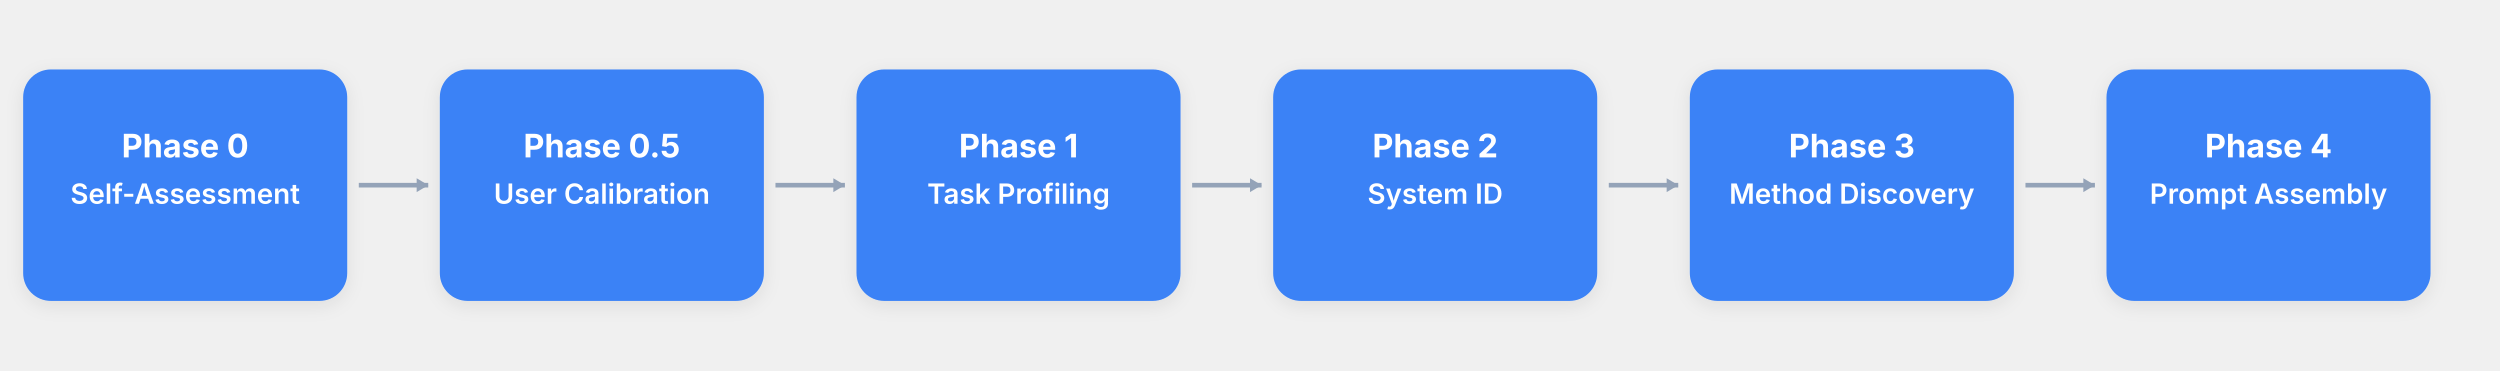
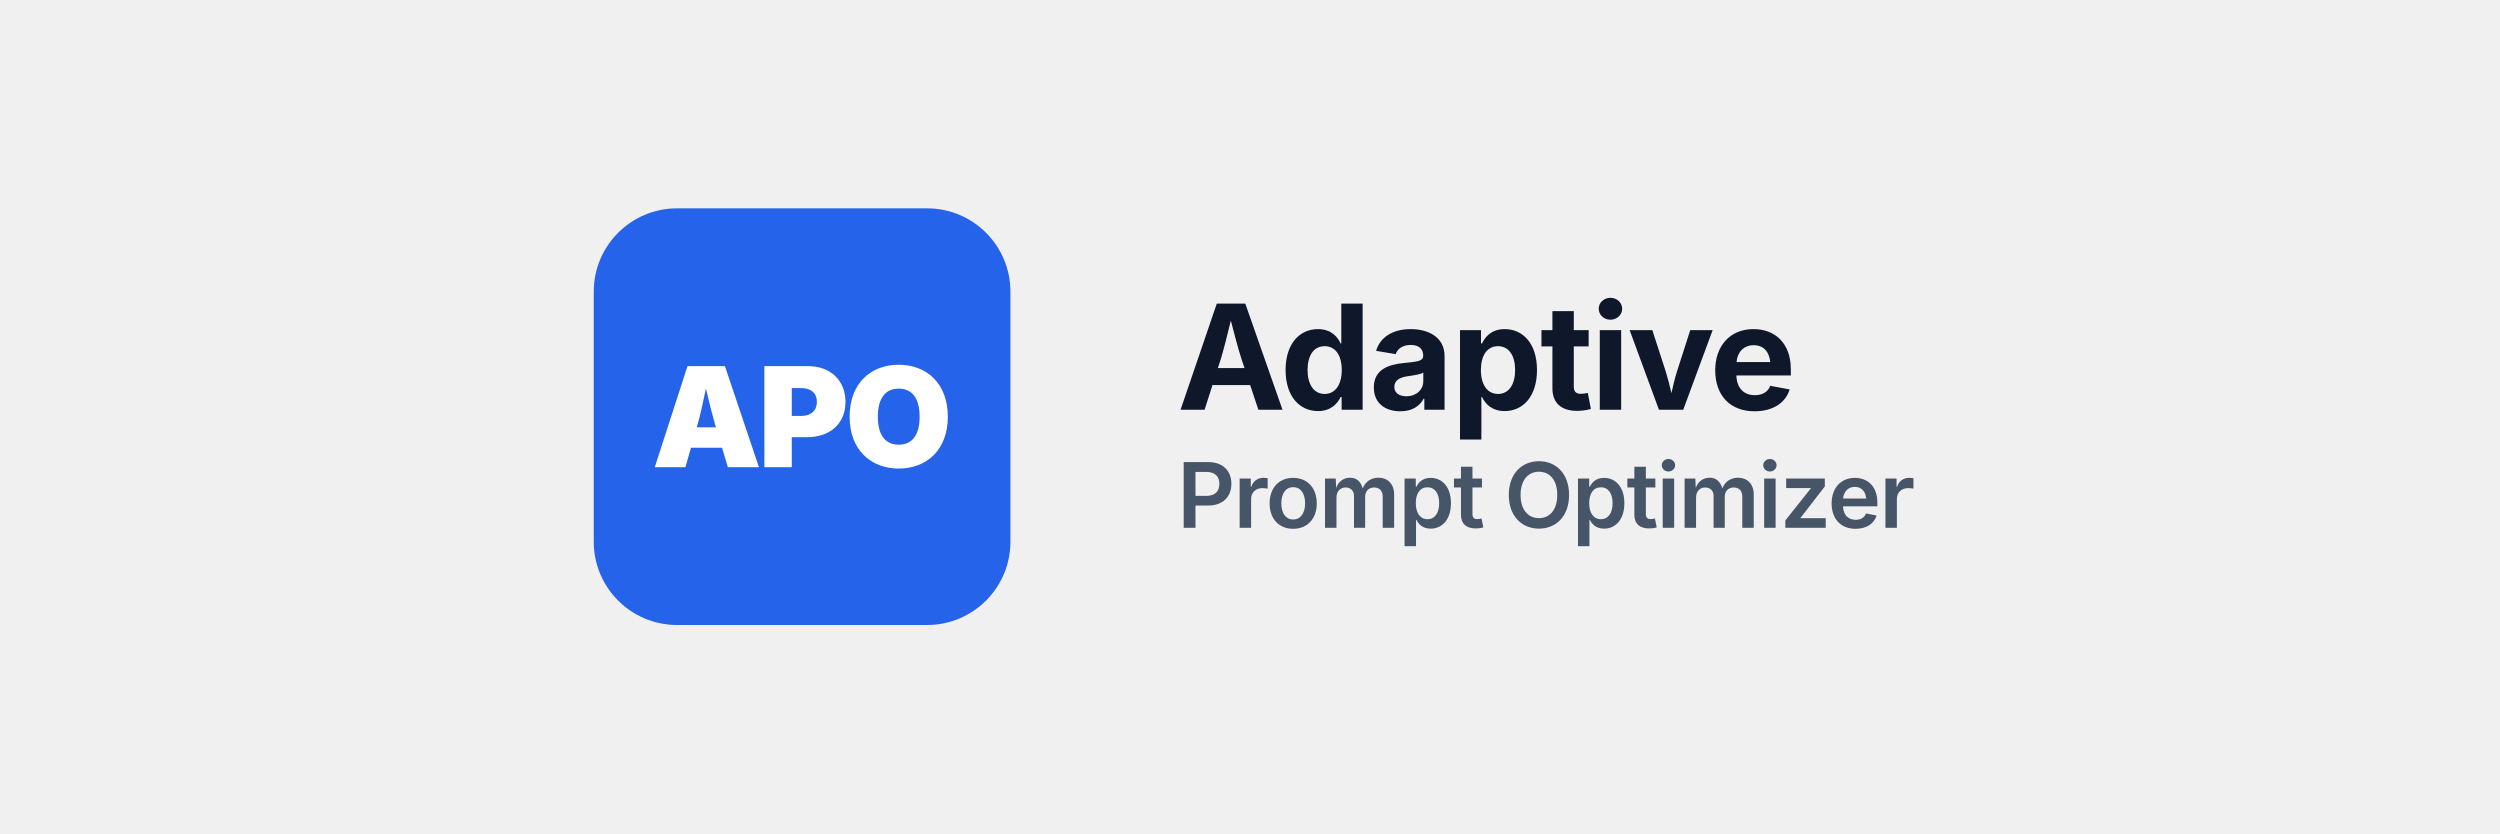
- <svg xmlns="http://www.w3.org/2000/svg" width="1080" height="160" viewBox="0 0 1080 160">
-   <defs>
-     <filter id="shadow-light">
-       <feDropShadow dx="0" dy="2" stdDeviation="4" flood-opacity="0.08" />
-     </filter>
-   </defs>
-   <rect x="10" y="30" width="140" height="100" rx="12" fill="#3B82F6" filter="url(#shadow-light)" />
-   <text x="80" y="68" text-anchor="middle" font-family="Inter, system-ui, sans-serif" font-weight="700" font-size="14" fill="#FFFFFF">Phase 0</text>
-   <text x="80" y="88" text-anchor="middle" font-family="Inter, system-ui, sans-serif" font-weight="600" font-size="12" fill="#FFFFFF">Self-Assessment</text>
-   <path d="M 155 80 L 185 80" stroke="#94A3B8" stroke-width="2" fill="none" />
-   <polygon points="185,80 180,77 180,83" fill="#94A3B8" />
-   <rect x="190" y="30" width="140" height="100" rx="12" fill="#3B82F6" filter="url(#shadow-light)" />
-   <text x="260" y="68" text-anchor="middle" font-family="Inter, system-ui, sans-serif" font-weight="700" font-size="14" fill="#FFFFFF">Phase 0.5</text>
-   <text x="260" y="88" text-anchor="middle" font-family="Inter, system-ui, sans-serif" font-weight="600" font-size="12" fill="#FFFFFF">User Calibration</text>
-   <path d="M 335 80 L 365 80" stroke="#94A3B8" stroke-width="2" fill="none" />
-   <polygon points="365,80 360,77 360,83" fill="#94A3B8" />
-   <rect x="370" y="30" width="140" height="100" rx="12" fill="#3B82F6" filter="url(#shadow-light)" />
-   <text x="440" y="68" text-anchor="middle" font-family="Inter, system-ui, sans-serif" font-weight="700" font-size="14" fill="#FFFFFF">Phase 1</text>
-   <text x="440" y="88" text-anchor="middle" font-family="Inter, system-ui, sans-serif" font-weight="600" font-size="12" fill="#FFFFFF">Task Profiling</text>
-   <path d="M 515 80 L 545 80" stroke="#94A3B8" stroke-width="2" fill="none" />
-   <polygon points="545,80 540,77 540,83" fill="#94A3B8" />
-   <rect x="550" y="30" width="140" height="100" rx="12" fill="#3B82F6" filter="url(#shadow-light)" />
-   <text x="620" y="68" text-anchor="middle" font-family="Inter, system-ui, sans-serif" font-weight="700" font-size="14" fill="#FFFFFF">Phase 2</text>
-   <text x="620" y="88" text-anchor="middle" font-family="Inter, system-ui, sans-serif" font-weight="600" font-size="12" fill="#FFFFFF">System ID</text>
-   <path d="M 695 80 L 725 80" stroke="#94A3B8" stroke-width="2" fill="none" />
-   <polygon points="725,80 720,77 720,83" fill="#94A3B8" />
-   <rect x="730" y="30" width="140" height="100" rx="12" fill="#3B82F6" filter="url(#shadow-light)" />
-   <text x="800" y="68" text-anchor="middle" font-family="Inter, system-ui, sans-serif" font-weight="700" font-size="14" fill="#FFFFFF">Phase 3</text>
-   <text x="800" y="88" text-anchor="middle" font-family="Inter, system-ui, sans-serif" font-weight="600" font-size="12" fill="#FFFFFF">Method Discovery</text>
-   <path d="M 875 80 L 905 80" stroke="#94A3B8" stroke-width="2" fill="none" />
-   <polygon points="905,80 900,77 900,83" fill="#94A3B8" />
-   <rect x="910" y="30" width="140" height="100" rx="12" fill="#3B82F6" filter="url(#shadow-light)" />
-   <text x="980" y="68" text-anchor="middle" font-family="Inter, system-ui, sans-serif" font-weight="700" font-size="14" fill="#FFFFFF">Phase 4</text>
-   <text x="980" y="88" text-anchor="middle" font-family="Inter, system-ui, sans-serif" font-weight="600" font-size="12" fill="#FFFFFF">Prompt Assembly</text>
+ <svg xmlns="http://www.w3.org/2000/svg" width="720" height="240" viewBox="0 0 720 240">
+   <rect width="720" height="240" fill="none" />
+   <g transform="translate(360,120)" text-rendering="geometricPrecision">
+     <rect x="-189" y="-60" width="120" height="120" rx="24" fill="#2563EB" />
+     <text x="-129" y="0" text-anchor="middle" dominant-baseline="central" font-family="Inter, -apple-system, system-ui, BlinkMacSystemFont, 'Segoe UI', Roboto, Helvetica, Arial, sans-serif" font-weight="900" font-size="40" letter-spacing="-1.2" fill="#FFFFFF">APO</text>
+     <g transform="translate(-21,6)">
+       <text x="0" y="-8" font-family="Inter, -apple-system, system-ui, BlinkMacSystemFont, 'Segoe UI', Roboto, Helvetica, Arial, sans-serif" font-weight="700" font-size="42" letter-spacing="-0.8" fill="#0F172A">Adaptive</text>
+       <text x="0" y="26" font-family="Inter, -apple-system, system-ui, BlinkMacSystemFont, 'Segoe UI', Roboto, Helvetica, Arial, sans-serif" font-weight="600" font-size="26" letter-spacing="-0.5" fill="#475569">Prompt Optimizer</text>
+     </g>
+   </g>
</svg>
